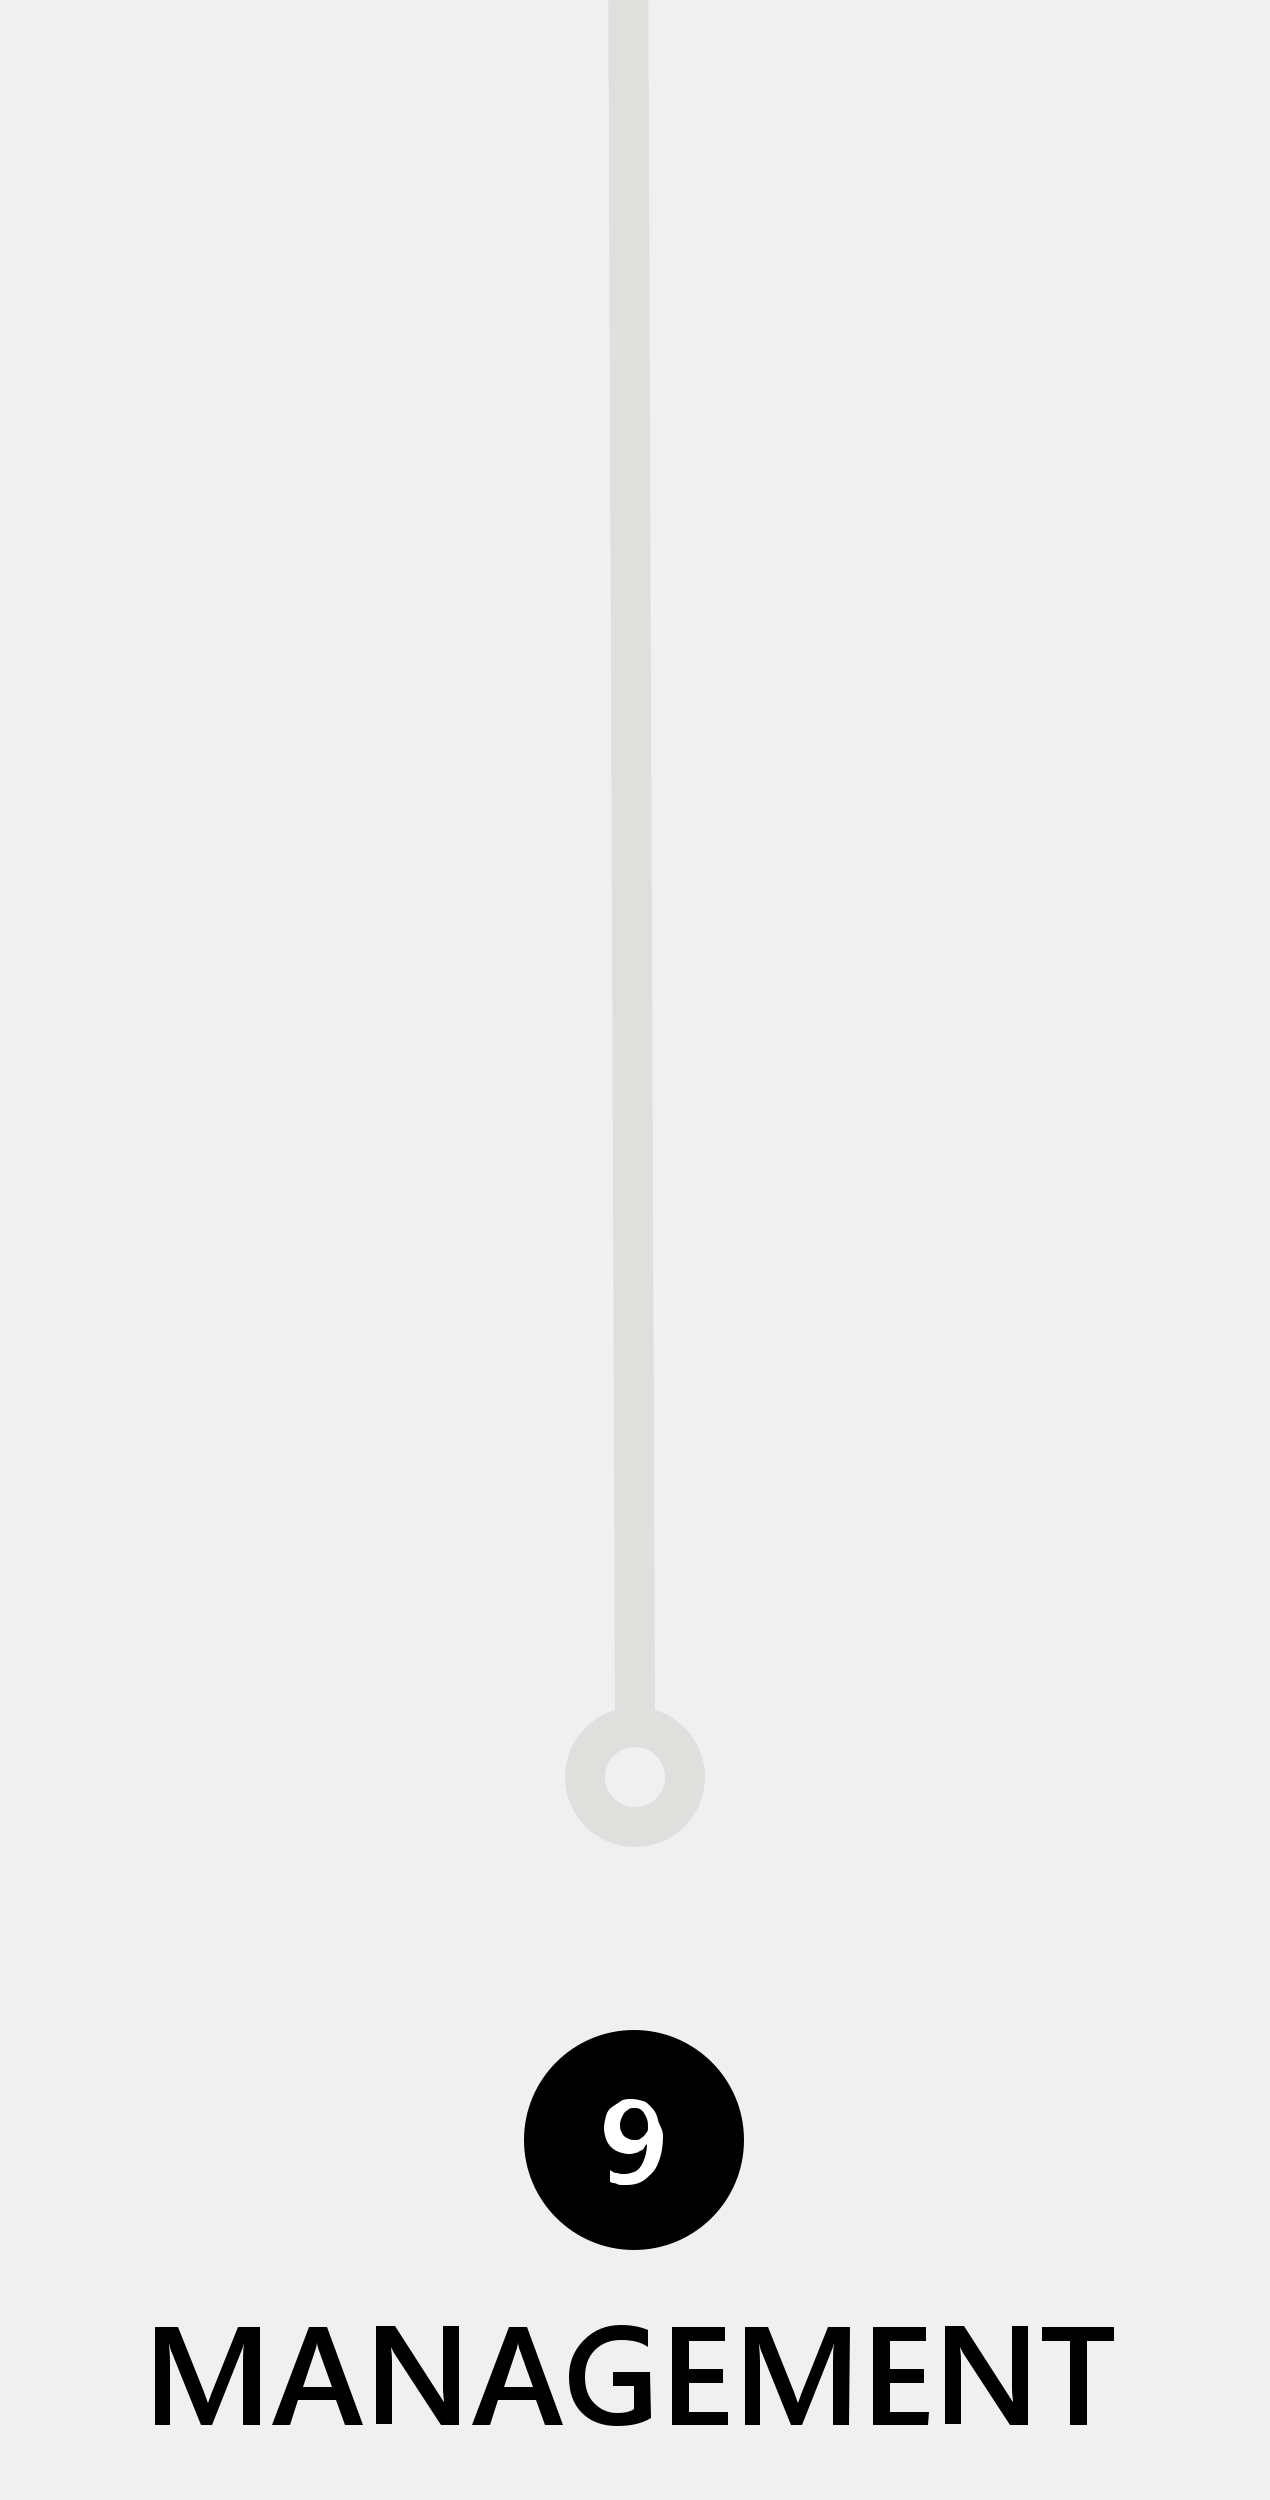
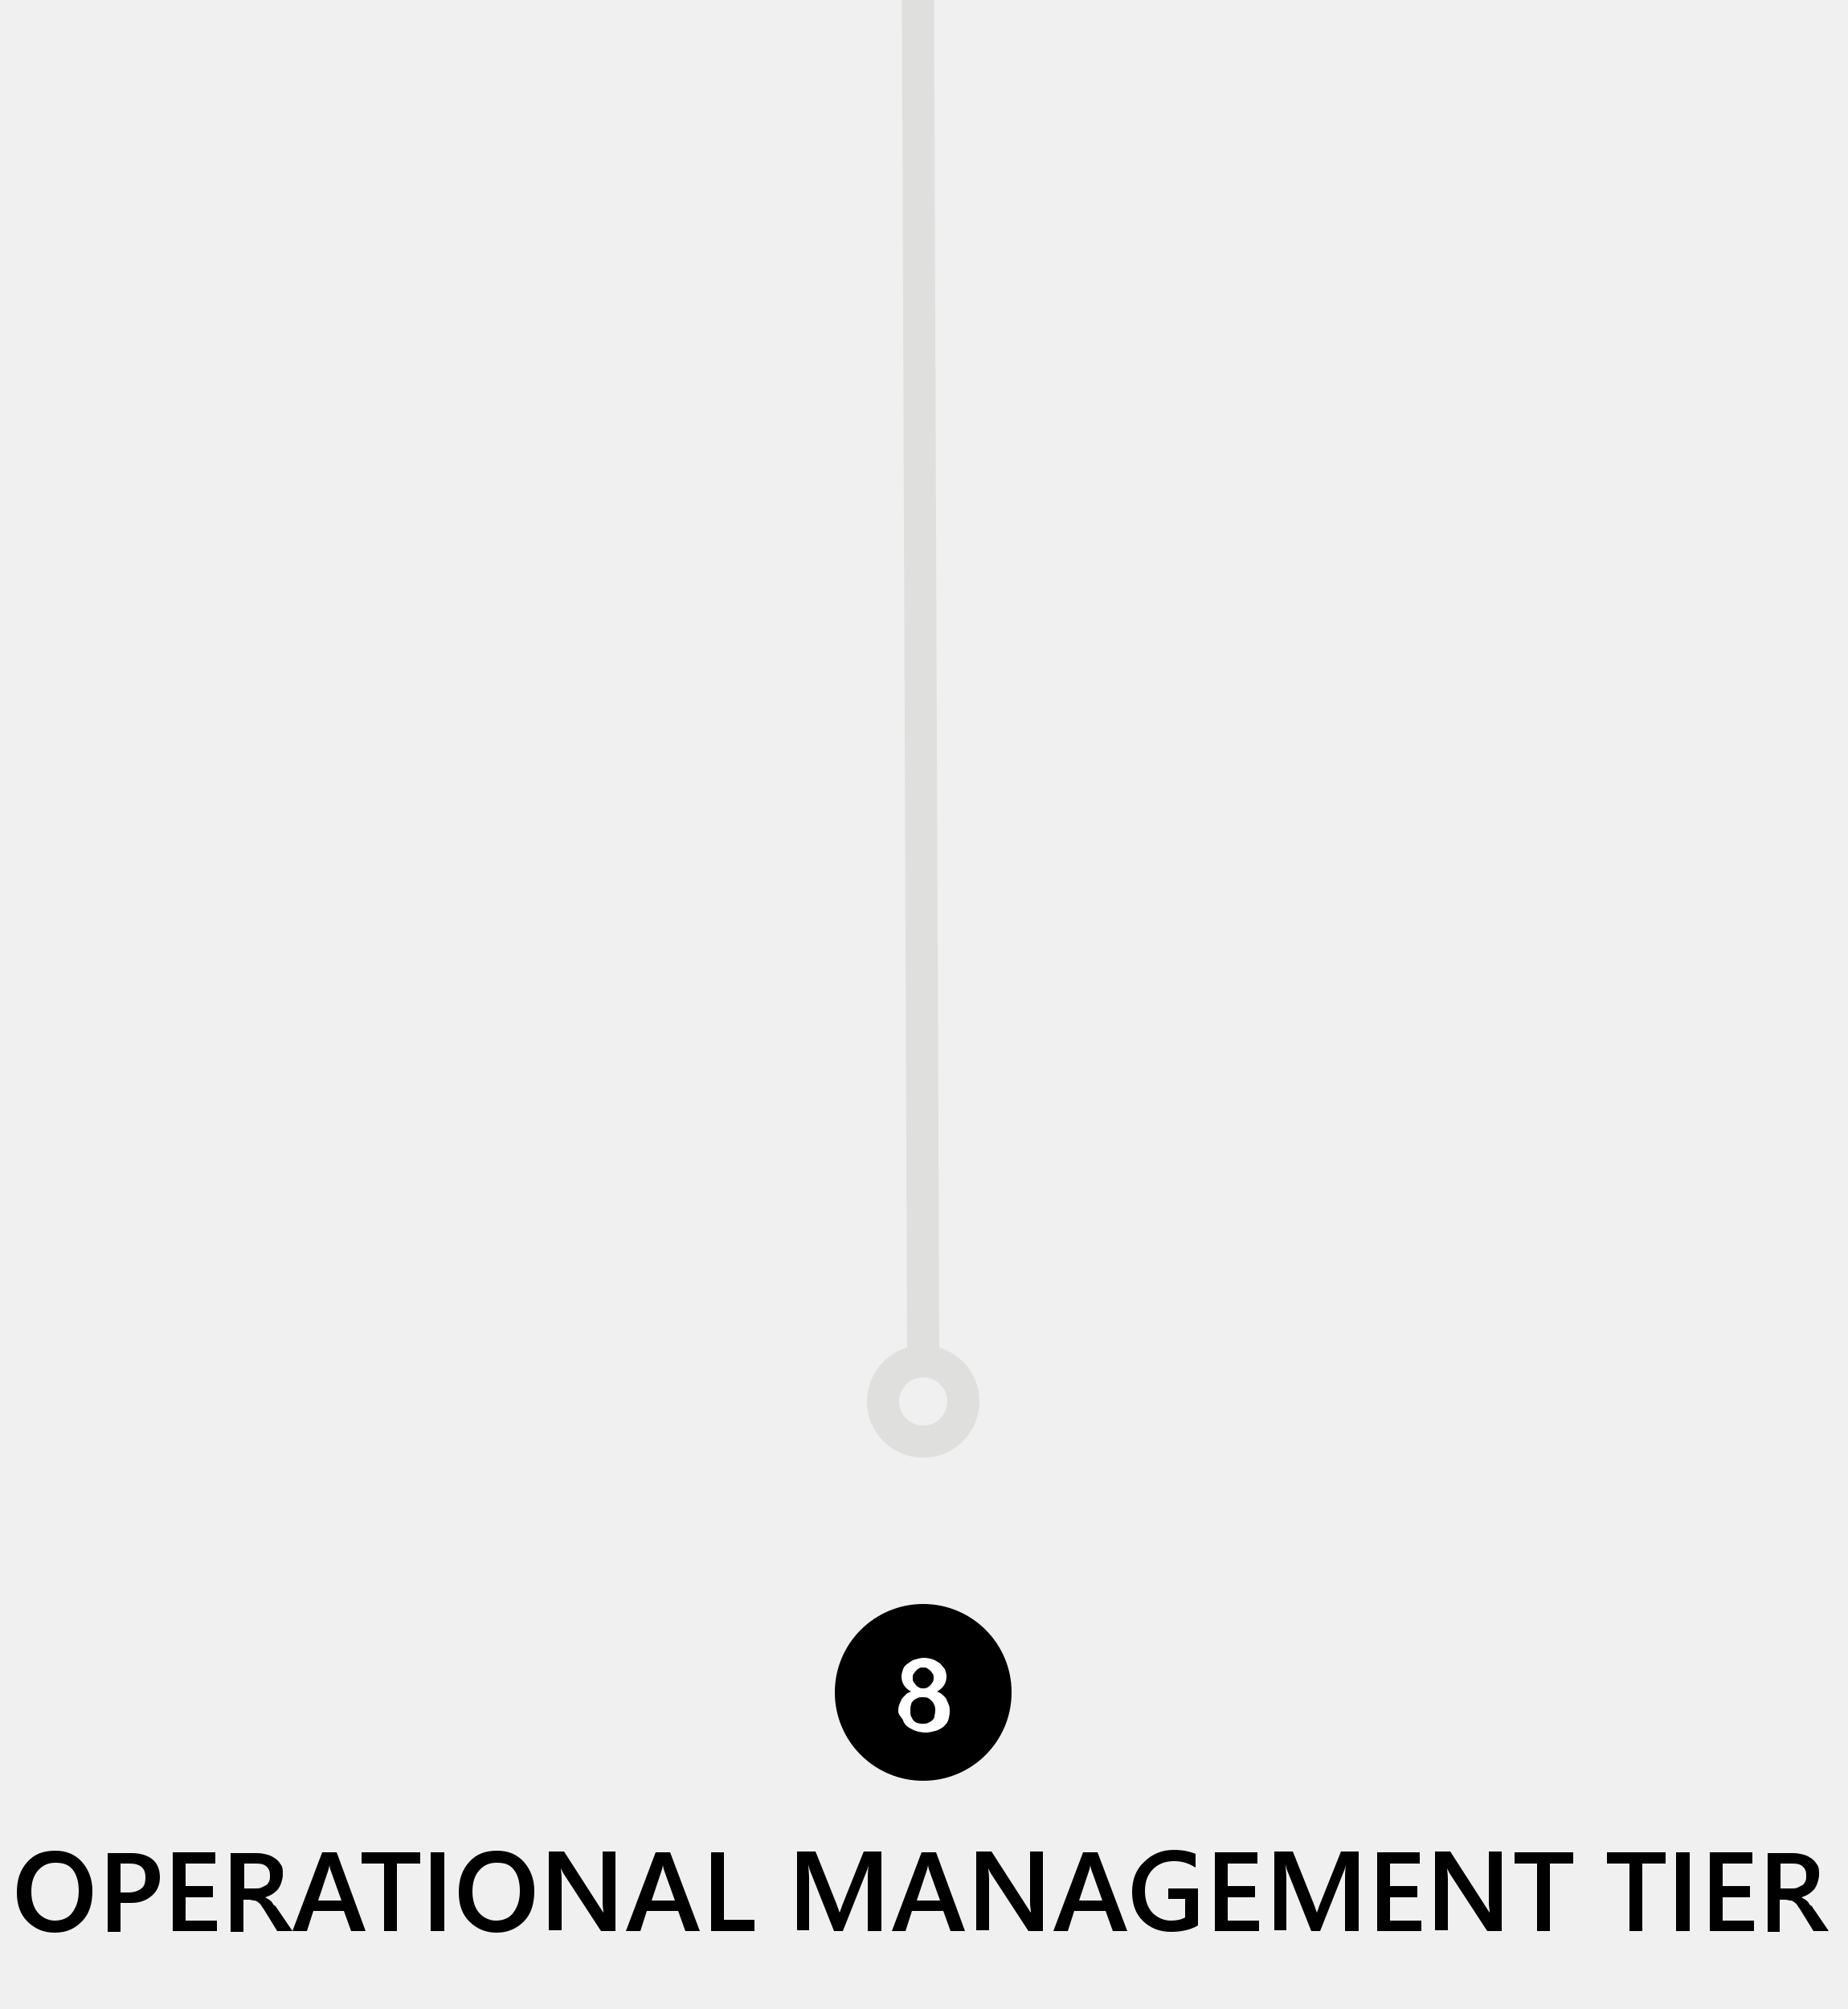
- <svg xmlns="http://www.w3.org/2000/svg" version="1.1" id="Layer_1" x="0px" y="0px" width="127px" height="250px" viewBox="0 0 127 250" style="enable-background:new 0 0 127 250;" xml:space="preserve">
-   <circle cx="63.4" cy="214" r="11" />
+ <svg xmlns="http://www.w3.org/2000/svg" version="1.1" id="Layer_1" x="0px" y="0px" width="230px" height="250px" viewBox="0 0 230 250" style="enable-background:new 0 0 230 250;" xml:space="preserve">
  <g>
-     <path d="M25.9,242.5h-1.6v-6.3c0-0.5,0-1.1,0.1-1.9l0,0c-0.1,0.4-0.2,0.7-0.3,0.9l-2.9,7.3h-1.1l-2.9-7.2c-0.1-0.2-0.2-0.5-0.3-1   l0,0c0,0.4,0.1,1,0.1,1.9v6.3h-1.5v-9.8h2.3l2.6,6.5c0.2,0.5,0.3,0.9,0.4,1.1l0,0c0.2-0.5,0.3-0.9,0.4-1.1l2.6-6.5H26v9.8H25.9z" />
-     <path d="M36.3,242.5h-1.8l-0.9-2.5h-3.8l-0.8,2.5h-1.8l3.7-9.8h1.8L36.3,242.5z M33.2,238.7l-1.4-3.9c0-0.1-0.1-0.3-0.1-0.6l0,0   c0,0.3-0.1,0.5-0.1,0.6l-1.3,3.9H33.2z" />
-     <path d="M45.9,242.5h-1.8l-4.7-7.2c-0.1-0.2-0.2-0.4-0.3-0.6l0,0c0,0.2,0.1,0.7,0.1,1.3v6.4h-1.6v-9.8h1.9l4.5,7   c0.2,0.3,0.3,0.5,0.4,0.6l0,0c0-0.3-0.1-0.7-0.1-1.3v-6.3h1.6C45.9,232.6,45.9,242.5,45.9,242.5z" />
-     <path d="M56.3,242.5h-1.8l-0.9-2.5h-3.8l-0.8,2.5h-1.8l3.7-9.8h1.8L56.3,242.5z M53.3,238.7l-1.4-3.9c0-0.1-0.1-0.3-0.1-0.6l0,0   c0,0.3-0.1,0.5-0.1,0.6l-1.3,3.9H53.3z" />
-     <path d="M65.1,241.8c-1,0.6-2.1,0.8-3.4,0.8c-1.4,0-2.6-0.4-3.5-1.3s-1.3-2.1-1.3-3.6s0.5-2.7,1.5-3.7s2.2-1.5,3.7-1.5   c1.1,0,2,0.2,2.7,0.5v1.7c-0.7-0.5-1.6-0.7-2.7-0.7c-1,0-1.9,0.3-2.6,1c-0.7,0.7-1,1.6-1,2.7c0,1.1,0.3,2,0.9,2.6s1.3,1,2.3,1   c0.7,0,1.3-0.1,1.7-0.4v-2.3h-2.1v-1.4H65L65.1,241.8L65.1,241.8z" />
-     <path d="M72.7,242.5h-5.5v-9.8h5.3v1.4h-3.6v2.8h3.4v1.4h-3.4v2.9h3.9v1.3L72.7,242.5L72.7,242.5z" />
-     <path d="M84.9,242.5h-1.6v-6.3c0-0.5,0-1.1,0.1-1.9l0,0c-0.1,0.4-0.2,0.7-0.3,0.9l-2.9,7.3h-1.1l-2.9-7.2c-0.1-0.2-0.2-0.5-0.3-1   l0,0c0,0.4,0.1,1,0.1,1.9v6.3h-1.5v-9.8h2.3l2.6,6.5c0.2,0.5,0.3,0.9,0.4,1.1l0,0c0.2-0.5,0.3-0.9,0.4-1.1l2.6-6.5H85L84.9,242.5   L84.9,242.5z" />
-     <path d="M92.8,242.5h-5.5v-9.8h5.3v1.4H89v2.8h3.4v1.4H89v2.9h3.9L92.8,242.5L92.8,242.5L92.8,242.5z" />
-     <path d="M102.8,242.5H101l-4.7-7.2c-0.1-0.2-0.2-0.4-0.3-0.6l0,0c0,0.2,0.1,0.7,0.1,1.3v6.4h-1.6v-9.8h1.9l4.5,7   c0.2,0.3,0.3,0.5,0.4,0.6l0,0c0-0.3-0.1-0.7-0.1-1.3v-6.3h1.6V242.5z" />
-     <path d="M111.5,234.1h-2.8v8.4H107v-8.4h-2.8v-1.4h7.2v1.4H111.5z" />
+     <line style="fill:none;stroke:#DFDFDE;stroke-width:4;stroke-linecap:round;stroke-linejoin:round;stroke-miterlimit:10;" x1="113.9" y1="-90" x2="114.9" y2="168.9" />
+     <circle style="fill:none;stroke:#DFDFDE;stroke-width:4;stroke-linecap:round;stroke-linejoin:round;stroke-miterlimit:10;" cx="114.9" cy="174.4" r="5" />
  </g>
  <g>
-     <path style="fill:#FFFFFF;" d="M66.3,213.6c0,0.8-0.1,1.6-0.3,2.2c-0.2,0.6-0.4,1.1-0.8,1.5s-0.7,0.7-1.1,0.9s-0.9,0.3-1.4,0.3   c-0.2,0-0.3,0-0.5,0s-0.3,0-0.5-0.1s-0.3-0.1-0.4-0.1s-0.2-0.1-0.3-0.1V217c0.1,0.1,0.2,0.1,0.3,0.2c0.1,0.1,0.3,0.1,0.4,0.1   s0.3,0.1,0.4,0.1s0.3,0,0.4,0c0.3,0,0.6-0.1,0.9-0.2c0.3-0.1,0.5-0.3,0.7-0.6s0.3-0.6,0.4-0.9c0.1-0.3,0.2-0.8,0.2-1.3l0,0   c-0.1,0.1-0.2,0.2-0.3,0.4s-0.2,0.2-0.4,0.3s-0.3,0.2-0.5,0.2c-0.2,0.1-0.4,0.1-0.6,0.1c-0.4,0-0.7-0.1-1-0.2   c-0.3-0.1-0.6-0.3-0.8-0.5s-0.4-0.5-0.5-0.8s-0.2-0.7-0.2-1.1s0.1-0.8,0.2-1.2s0.3-0.7,0.6-0.9s0.6-0.4,0.9-0.6s0.7-0.2,1.1-0.2   c0.4,0,0.7,0.1,1.1,0.2s0.6,0.4,0.9,0.7s0.5,0.7,0.6,1.2S66.3,212.9,66.3,213.6z M64.8,212.7c0-0.3,0-0.5-0.1-0.8s-0.2-0.4-0.3-0.6   c-0.1-0.2-0.3-0.3-0.4-0.4c-0.2-0.1-0.4-0.1-0.6-0.1c-0.2,0-0.4,0-0.5,0.1s-0.3,0.2-0.4,0.3s-0.2,0.3-0.3,0.5s-0.2,0.5-0.2,0.7   c0,0.3,0,0.5,0.1,0.7s0.2,0.4,0.3,0.5s0.3,0.2,0.5,0.3s0.4,0.1,0.6,0.1c0.2,0,0.4,0,0.5-0.1c0.1-0.1,0.3-0.2,0.4-0.3   s0.2-0.3,0.3-0.4S64.8,212.9,64.8,212.7z" />
+     <path d="M6.8,240.5c-1.4,0-2.5-0.5-3.4-1.4s-1.3-2.1-1.3-3.6c0-1.6,0.4-2.8,1.3-3.8s2-1.4,3.5-1.4c1.4,0,2.5,0.5,3.3,1.4   s1.3,2.1,1.3,3.6c0,1.6-0.4,2.9-1.3,3.8S8.3,240.5,6.8,240.5z M6.9,231.8c-0.9,0-1.6,0.3-2.2,1s-0.8,1.6-0.8,2.6   c0,1.1,0.3,2,0.8,2.6s1.3,1,2.1,1c0.9,0,1.7-0.3,2.2-1s0.8-1.5,0.8-2.7c0-1.2-0.3-2.1-0.8-2.7S7.8,231.8,6.9,231.8z" />
+     <path d="M15,236.8v3.6h-1.6v-9.8h3c1.1,0,2,0.3,2.6,0.8s0.9,1.3,0.9,2.2s-0.3,1.7-1,2.3s-1.5,0.9-2.6,0.9H15z M15,231.9v3.6H16   c0.7,0,1.2-0.2,1.6-0.5s0.5-0.8,0.5-1.4c0-1.2-0.7-1.7-2-1.7H15z" />
+     <path d="M27,240.3h-5.5v-9.8h5.3v1.4h-3.7v2.8h3.4v1.4h-3.4v2.9H27V240.3z" />
+     <path d="M36.4,240.3h-1.9l-1.6-2.6c-0.1-0.2-0.3-0.4-0.4-0.6c-0.1-0.2-0.3-0.3-0.4-0.4s-0.3-0.2-0.5-0.2s-0.3-0.1-0.6-0.1h-0.7v4   h-1.6v-9.8H32c0.5,0,0.9,0.1,1.3,0.2s0.7,0.3,1,0.5c0.3,0.2,0.5,0.5,0.7,0.8c0.2,0.3,0.2,0.7,0.2,1.2c0,0.3-0.1,0.7-0.2,1   c-0.1,0.3-0.2,0.5-0.4,0.8c-0.2,0.2-0.4,0.4-0.7,0.6s-0.6,0.3-0.9,0.4v0c0.2,0.1,0.3,0.2,0.5,0.3c0.1,0.1,0.3,0.2,0.4,0.4   s0.2,0.3,0.4,0.4c0.1,0.2,0.2,0.3,0.4,0.6L36.4,240.3z M30.4,231.8v3.2h1.4c0.3,0,0.5,0,0.7-0.1s0.4-0.2,0.6-0.3s0.3-0.3,0.4-0.5   s0.1-0.4,0.1-0.7c0-0.5-0.1-0.8-0.4-1.1s-0.7-0.4-1.3-0.4H30.4z" />
+     <path d="M45.5,240.3h-1.8l-0.9-2.5H39l-0.8,2.5h-1.8l3.7-9.8h1.8L45.5,240.3z M42.5,236.5l-1.4-3.9c0-0.1-0.1-0.3-0.1-0.6h0   c0,0.3-0.1,0.5-0.1,0.6l-1.3,3.9H42.5z" />
+     <path d="M52.2,231.9h-2.8v8.4h-1.6v-8.4h-2.8v-1.4h7.3V231.9z" />
+     <path d="M55.3,240.3h-1.7v-9.8h1.7V240.3z" />
+     <path d="M61.8,240.5c-1.4,0-2.5-0.5-3.4-1.4s-1.3-2.1-1.3-3.6c0-1.6,0.4-2.8,1.3-3.8s2-1.4,3.5-1.4c1.4,0,2.5,0.5,3.3,1.4   s1.3,2.1,1.3,3.6c0,1.6-0.4,2.9-1.3,3.8S63.2,240.5,61.8,240.5z M61.8,231.8c-0.9,0-1.6,0.3-2.2,1s-0.8,1.6-0.8,2.6   c0,1.1,0.3,2,0.8,2.6s1.3,1,2.1,1c0.9,0,1.7-0.3,2.2-1s0.8-1.5,0.8-2.7c0-1.2-0.3-2.1-0.8-2.7S62.8,231.8,61.8,231.8z" />
+     <path d="M76.6,240.3h-1.8l-4.7-7.2c-0.1-0.2-0.2-0.4-0.3-0.6h0c0,0.2,0.1,0.7,0.1,1.3v6.4h-1.6v-9.8h1.9l4.5,7   c0.2,0.3,0.3,0.5,0.4,0.6h0c0-0.3-0.1-0.7-0.1-1.3v-6.3h1.6V240.3z" />
+     <path d="M87.1,240.3h-1.8l-0.9-2.5h-3.9l-0.8,2.5h-1.8l3.7-9.8h1.8L87.1,240.3z M84,236.5l-1.4-3.9c0-0.1-0.1-0.3-0.1-0.6h0   c0,0.3-0.1,0.5-0.1,0.6l-1.3,3.9H84z" />
+     <path d="M93.9,240.3h-5.4v-9.8h1.6v8.4h3.8V240.3z" />
+     <path d="M109.6,240.3H108V234c0-0.5,0-1.2,0.1-1.9h0c-0.1,0.4-0.2,0.7-0.3,0.9l-2.9,7.3h-1.1l-2.9-7.3c-0.1-0.2-0.2-0.5-0.3-1h0   c0,0.4,0.1,1,0.1,1.9v6.3h-1.5v-9.8h2.3l2.6,6.5c0.2,0.5,0.3,0.9,0.4,1.1h0c0.2-0.5,0.3-0.9,0.4-1.1l2.6-6.5h2.2V240.3z" />
+     <path d="M120.1,240.3h-1.8l-0.9-2.5h-3.9l-0.8,2.5H111l3.7-9.8h1.8L120.1,240.3z M117,236.5l-1.4-3.9c0-0.1-0.1-0.3-0.1-0.6h0   c0,0.3-0.1,0.5-0.1,0.6l-1.3,3.9H117z" />
+     <path d="M129.8,240.3H128l-4.7-7.2c-0.1-0.2-0.2-0.4-0.3-0.6h0c0,0.2,0.1,0.7,0.1,1.3v6.4h-1.6v-9.8h1.9l4.5,7   c0.2,0.3,0.3,0.5,0.4,0.6h0c0-0.3-0.1-0.7-0.1-1.3v-6.3h1.6V240.3z" />
+     <path d="M140.3,240.3h-1.8l-0.9-2.5h-3.9l-0.8,2.5h-1.8l3.7-9.8h1.8L140.3,240.3z M137.2,236.5l-1.4-3.9c0-0.1-0.1-0.3-0.1-0.6h0   c0,0.3-0.1,0.5-0.1,0.6l-1.3,3.9H137.2z" />
+     <path d="M149.1,239.6c-1,0.6-2.2,0.8-3.4,0.8c-1.4,0-2.6-0.5-3.5-1.4s-1.3-2.1-1.3-3.6c0-1.5,0.5-2.8,1.5-3.7c1-1,2.2-1.5,3.7-1.5   c1.1,0,2,0.2,2.7,0.5v1.7c-0.8-0.5-1.6-0.8-2.7-0.8c-1,0-1.9,0.3-2.6,1c-0.7,0.7-1,1.6-1,2.7c0,1.1,0.3,2,0.9,2.7   c0.6,0.6,1.4,1,2.3,1c0.7,0,1.3-0.1,1.8-0.4v-2.3h-2.1V235h3.7V239.6z" />
+     <path d="M156.7,240.3h-5.5v-9.8h5.3v1.4h-3.7v2.8h3.4v1.4h-3.4v2.9h3.9V240.3z" />
+     <path d="M169,240.3h-1.6V234c0-0.5,0-1.2,0.1-1.9h0c-0.1,0.4-0.2,0.7-0.3,0.9l-2.9,7.3h-1.1l-2.9-7.3c-0.1-0.2-0.2-0.5-0.3-1h0   c0,0.4,0.1,1,0.1,1.9v6.3h-1.5v-9.8h2.3l2.6,6.5c0.2,0.5,0.3,0.9,0.4,1.1h0c0.2-0.5,0.3-0.9,0.4-1.1l2.6-6.5h2.2V240.3z" />
+     <path d="M176.9,240.3h-5.5v-9.8h5.3v1.4H173v2.8h3.4v1.4H173v2.9h3.9V240.3z" />
+     <path d="M186.9,240.3h-1.8l-4.7-7.2c-0.1-0.2-0.2-0.4-0.3-0.6h0c0,0.2,0.1,0.7,0.1,1.3v6.4h-1.6v-9.8h1.9l4.5,7   c0.2,0.3,0.3,0.5,0.4,0.6h0c0-0.3-0.1-0.7-0.1-1.3v-6.3h1.6V240.3z" />
+     <path d="M195.7,231.9h-2.8v8.4h-1.6v-8.4h-2.8v-1.4h7.3V231.9z" />
+     <path d="M207.2,231.9h-2.8v8.4h-1.6v-8.4H200v-1.4h7.3V231.9z" />
+     <path d="M210.3,240.3h-1.7v-9.8h1.7V240.3z" />
+     <path d="M218.3,240.3h-5.5v-9.8h5.3v1.4h-3.7v2.8h3.4v1.4h-3.4v2.9h3.9V240.3z" />
+     <path d="M227.6,240.3h-1.9l-1.6-2.6c-0.1-0.2-0.3-0.4-0.4-0.6c-0.1-0.2-0.3-0.3-0.4-0.4c-0.1-0.1-0.3-0.2-0.5-0.2s-0.3-0.1-0.6-0.1   h-0.7v4H220v-9.8h3.2c0.5,0,0.9,0.1,1.3,0.2s0.7,0.3,1,0.5c0.3,0.2,0.5,0.5,0.7,0.8c0.2,0.3,0.2,0.7,0.2,1.2c0,0.3-0.1,0.7-0.2,1   c-0.1,0.3-0.2,0.5-0.4,0.8c-0.2,0.2-0.4,0.4-0.7,0.6c-0.3,0.2-0.6,0.3-0.9,0.4v0c0.2,0.1,0.3,0.2,0.5,0.3c0.1,0.1,0.3,0.2,0.4,0.4   s0.2,0.3,0.4,0.4c0.1,0.2,0.2,0.3,0.4,0.6L227.6,240.3z M221.6,231.8v3.2h1.4c0.3,0,0.5,0,0.7-0.1c0.2-0.1,0.4-0.2,0.6-0.3   s0.3-0.3,0.4-0.5s0.1-0.4,0.1-0.7c0-0.5-0.1-0.8-0.4-1.1s-0.7-0.4-1.3-0.4H221.6z" />
  </g>
+   <circle cx="114.9" cy="210.6" r="11" />
  <g>
-     <line style="fill:none;stroke:#DFDFDE;stroke-width:4;stroke-linecap:round;stroke-linejoin:round;stroke-miterlimit:10;" x1="62.5" y1="-86.7" x2="63.5" y2="172.2" />
-     <circle style="fill:none;stroke:#DFDFDE;stroke-width:4;stroke-linecap:round;stroke-linejoin:round;stroke-miterlimit:10;" cx="63.5" cy="177.7" r="5" />
+     <path style="fill:#FFFFFF;" d="M111.8,213c0-0.3,0-0.5,0.1-0.8s0.2-0.5,0.3-0.7c0.1-0.2,0.3-0.4,0.5-0.6c0.2-0.2,0.4-0.3,0.7-0.4   c-0.4-0.2-0.7-0.5-0.9-0.8c-0.2-0.3-0.3-0.7-0.3-1.1c0-0.3,0.1-0.6,0.2-0.9s0.3-0.5,0.6-0.7s0.5-0.4,0.9-0.5s0.7-0.2,1.1-0.2   c0.4,0,0.8,0.1,1.1,0.2s0.6,0.3,0.9,0.5c0.2,0.2,0.4,0.5,0.6,0.7c0.1,0.3,0.2,0.6,0.2,0.9c0,0.4-0.1,0.8-0.3,1.1s-0.5,0.6-0.9,0.8   c0.3,0.1,0.5,0.2,0.7,0.4s0.4,0.3,0.5,0.6c0.1,0.2,0.2,0.4,0.3,0.7c0.1,0.2,0.1,0.5,0.1,0.8c0,0.4-0.1,0.8-0.2,1.1   s-0.4,0.6-0.6,0.8c-0.3,0.2-0.6,0.4-1,0.5c-0.4,0.1-0.8,0.2-1.2,0.2c-0.4,0-0.9-0.1-1.2-0.2s-0.7-0.3-1-0.5   c-0.3-0.2-0.5-0.5-0.6-0.8S111.8,213.4,111.8,213z M113.3,212.9c0,0.3,0,0.5,0.1,0.7s0.2,0.4,0.3,0.5c0.1,0.1,0.3,0.3,0.5,0.3   c0.2,0.1,0.4,0.1,0.7,0.1c0.2,0,0.4,0,0.6-0.1s0.4-0.2,0.5-0.3c0.1-0.1,0.3-0.3,0.3-0.5s0.1-0.4,0.1-0.7c0-0.2,0-0.5-0.1-0.7   s-0.2-0.4-0.3-0.5s-0.3-0.3-0.5-0.4c-0.2-0.1-0.4-0.1-0.7-0.1c-0.2,0-0.4,0-0.6,0.1c-0.2,0.1-0.4,0.2-0.5,0.3s-0.3,0.3-0.3,0.5   C113.3,212.4,113.3,212.6,113.3,212.9z M113.6,208.8c0,0.2,0,0.4,0.1,0.5s0.2,0.3,0.3,0.4c0.1,0.1,0.2,0.2,0.4,0.3   c0.2,0.1,0.3,0.1,0.5,0.1s0.3,0,0.5-0.1c0.2-0.1,0.3-0.2,0.4-0.3c0.1-0.1,0.2-0.3,0.3-0.4c0.1-0.2,0.1-0.3,0.1-0.5   c0-0.2,0-0.4-0.1-0.5s-0.2-0.3-0.3-0.4c-0.1-0.1-0.3-0.2-0.4-0.3c-0.2-0.1-0.3-0.1-0.5-0.1c-0.2,0-0.4,0-0.5,0.1   c-0.2,0.1-0.3,0.2-0.4,0.3c-0.1,0.1-0.2,0.3-0.3,0.4S113.6,208.6,113.6,208.8z" />
  </g>
</svg>
